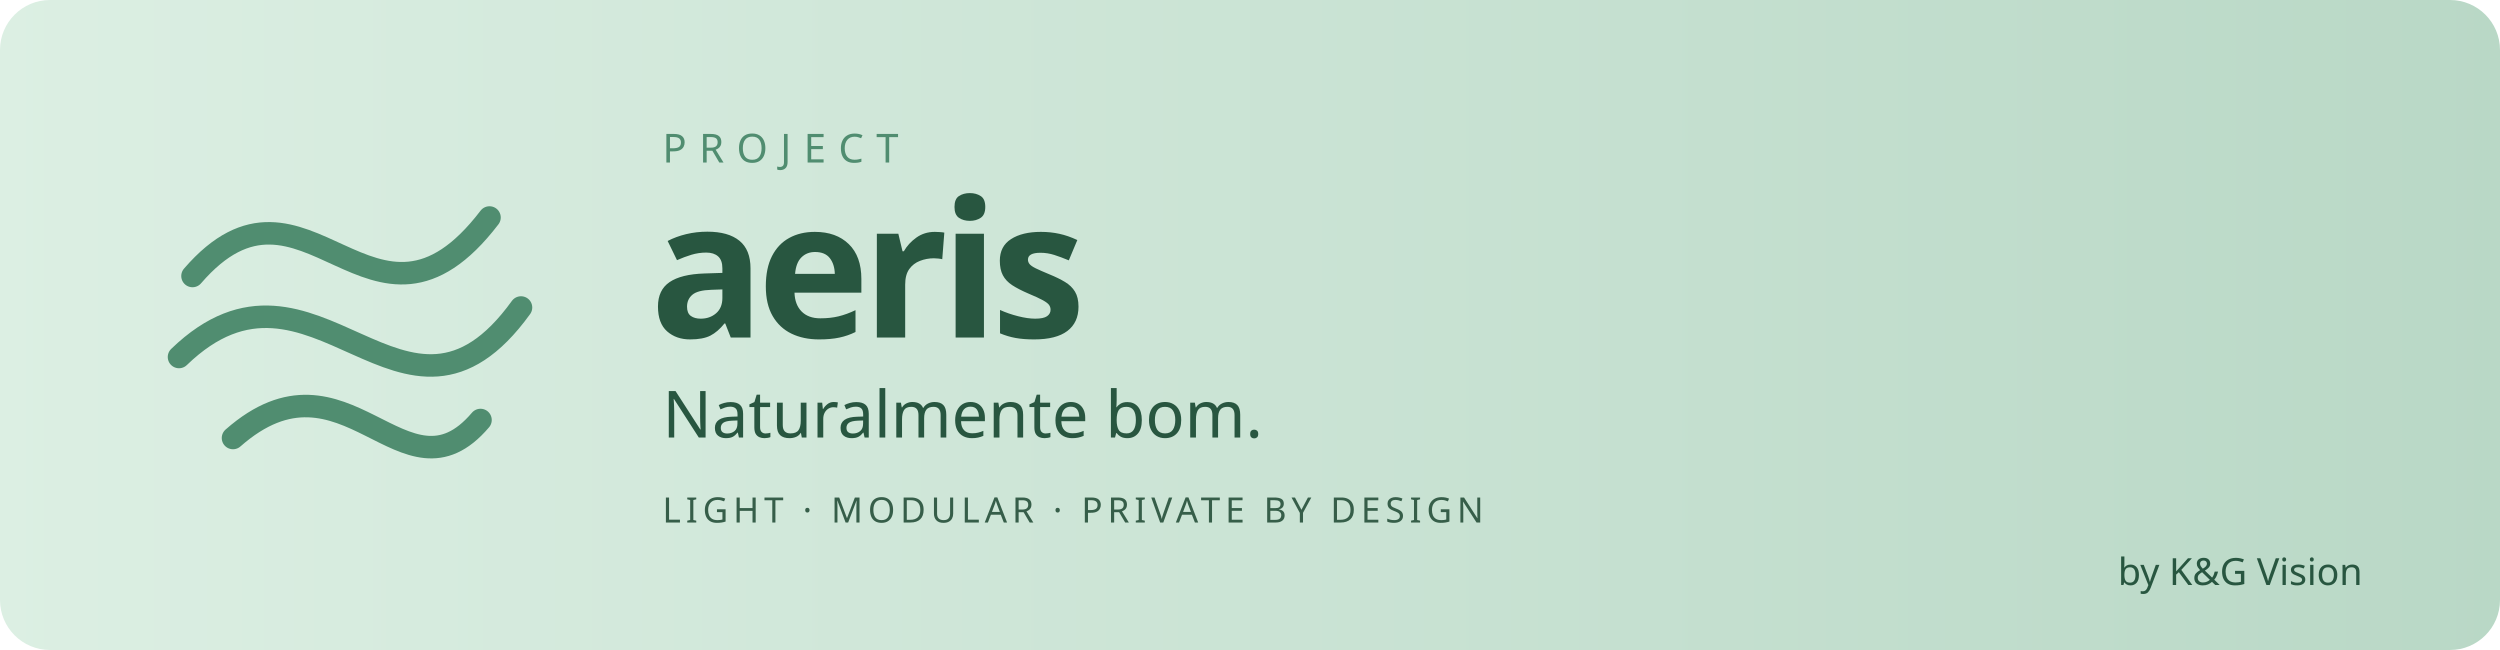
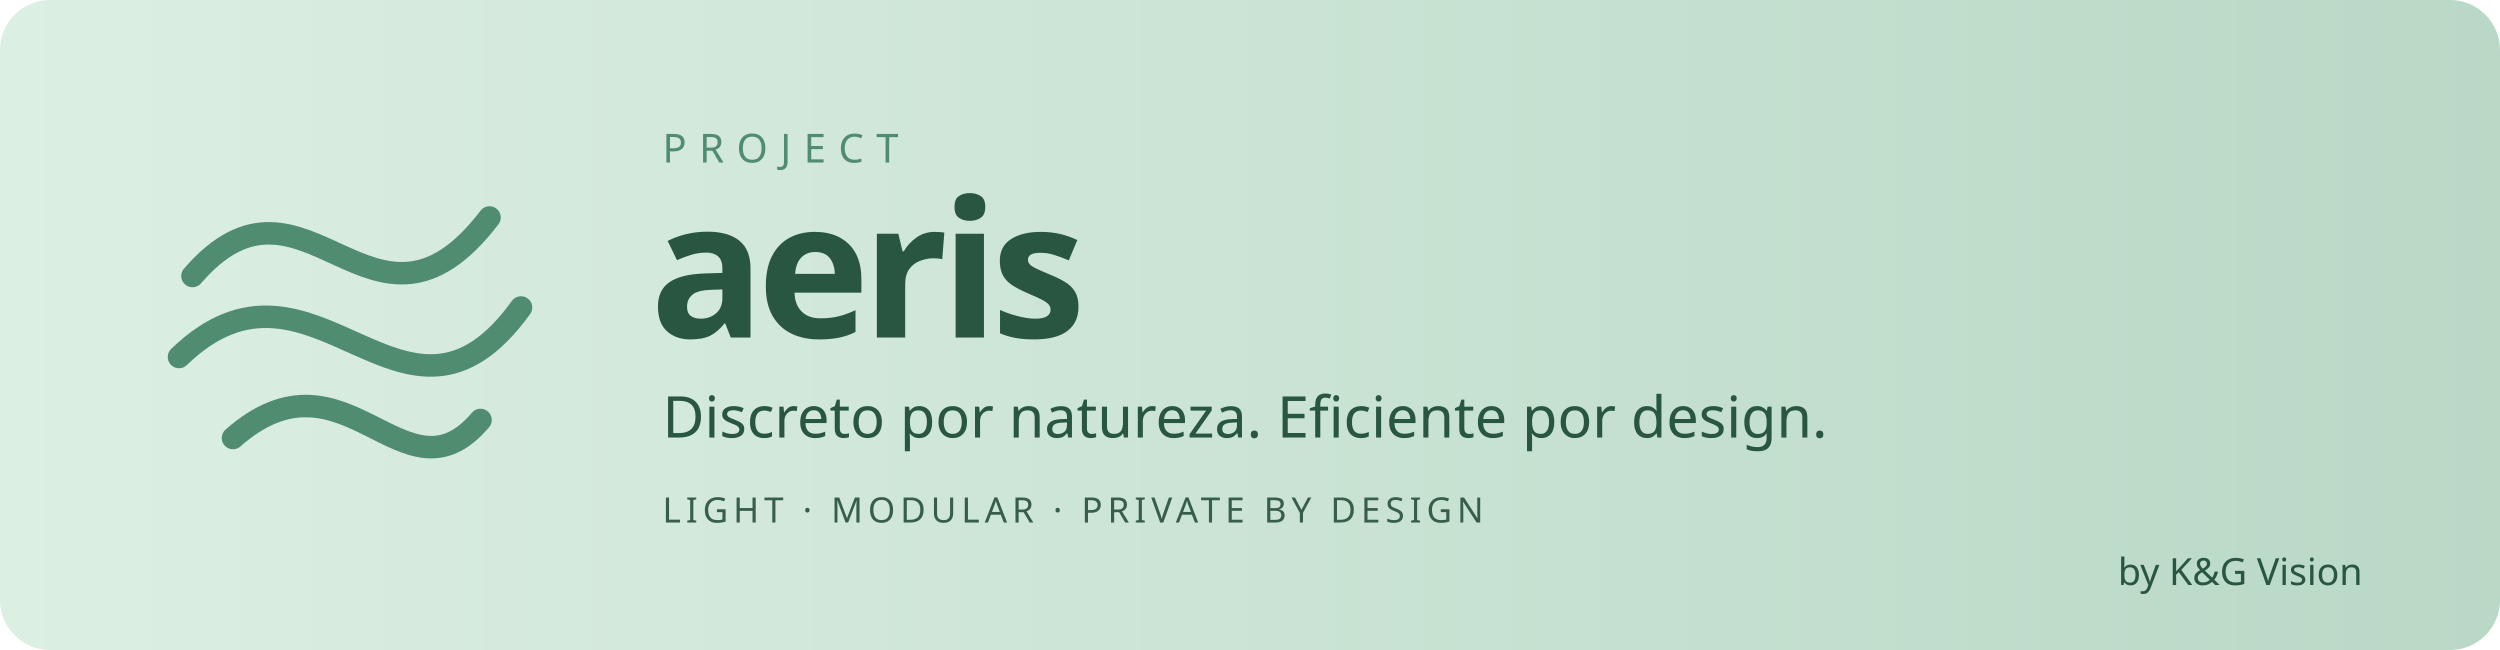
<svg xmlns="http://www.w3.org/2000/svg" viewBox="0 0 1000 260" role="img" aria-labelledby="title">
  <defs>
    <linearGradient id="bg">
      <stop stop-color="#DCEFE3" />
      <stop offset="1" stop-color="#B9D8C6" />
    </linearGradient>
  </defs>
  <rect width="1000" height="260" rx="20" fill="url(#bg)" />
  <g transform="translate(50 42) scale(1.8)">
    <path d="M15 38C40 9 55 59 81 25M12 56C42 27 62 81 88 45M24 74C49 52 62 90 79 70" fill="none" stroke="#508D70" stroke-width="5" stroke-linecap="round" />
  </g>
  <g font-family="system-ui,sans-serif">
    <text x="265" y="65" fill="#508D70" font-size="16" letter-spacing="5">PROJECT</text>
    <text x="260" y="135" fill="#285640" font-size="76" font-weight="700" letter-spacing="-3">aeris</text>
-     <text x="265" y="175" fill="#285640" font-size="26">Naturalmente bom.</text>
+     <text x="265" y="175" fill="#285640" font-size="23">Discreto por natureza. Eficiente por design.</text>
    <text x="265" y="209" fill="#365E49" font-size="14" letter-spacing="2">LIGHT · MODULAR · PRIVATE BY DESIGN</text>
    <text x="945" y="234" fill="#285640" text-anchor="end" font-size="15">by K&amp;G Vision</text>
  </g>
</svg>
